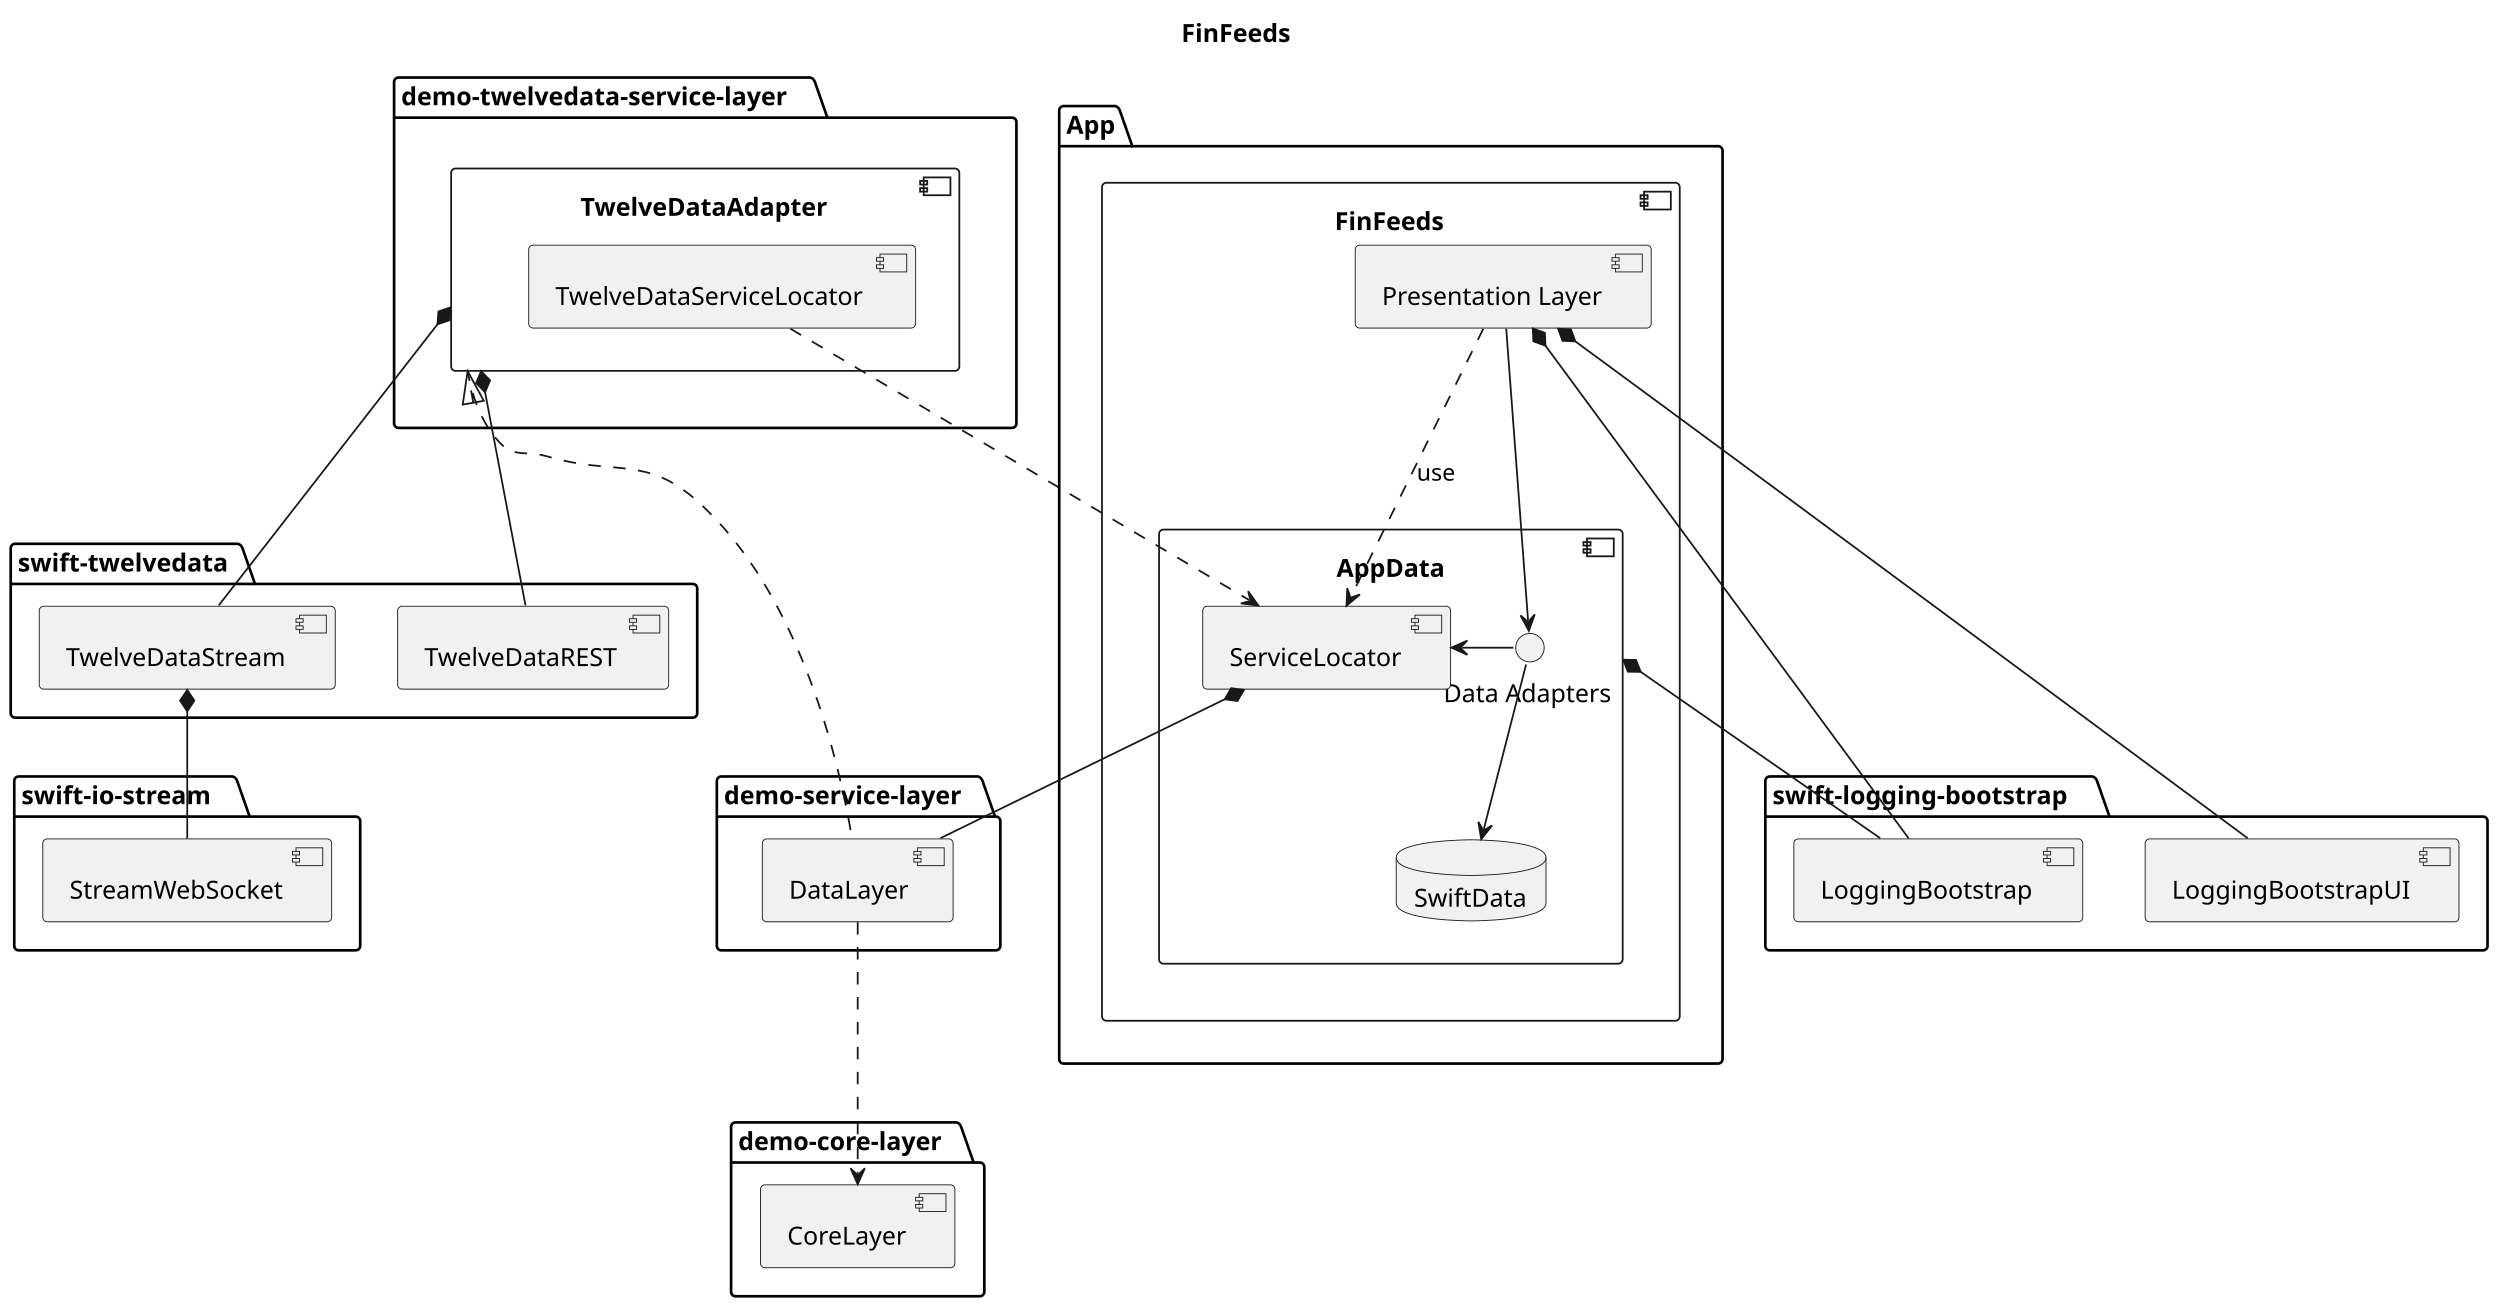
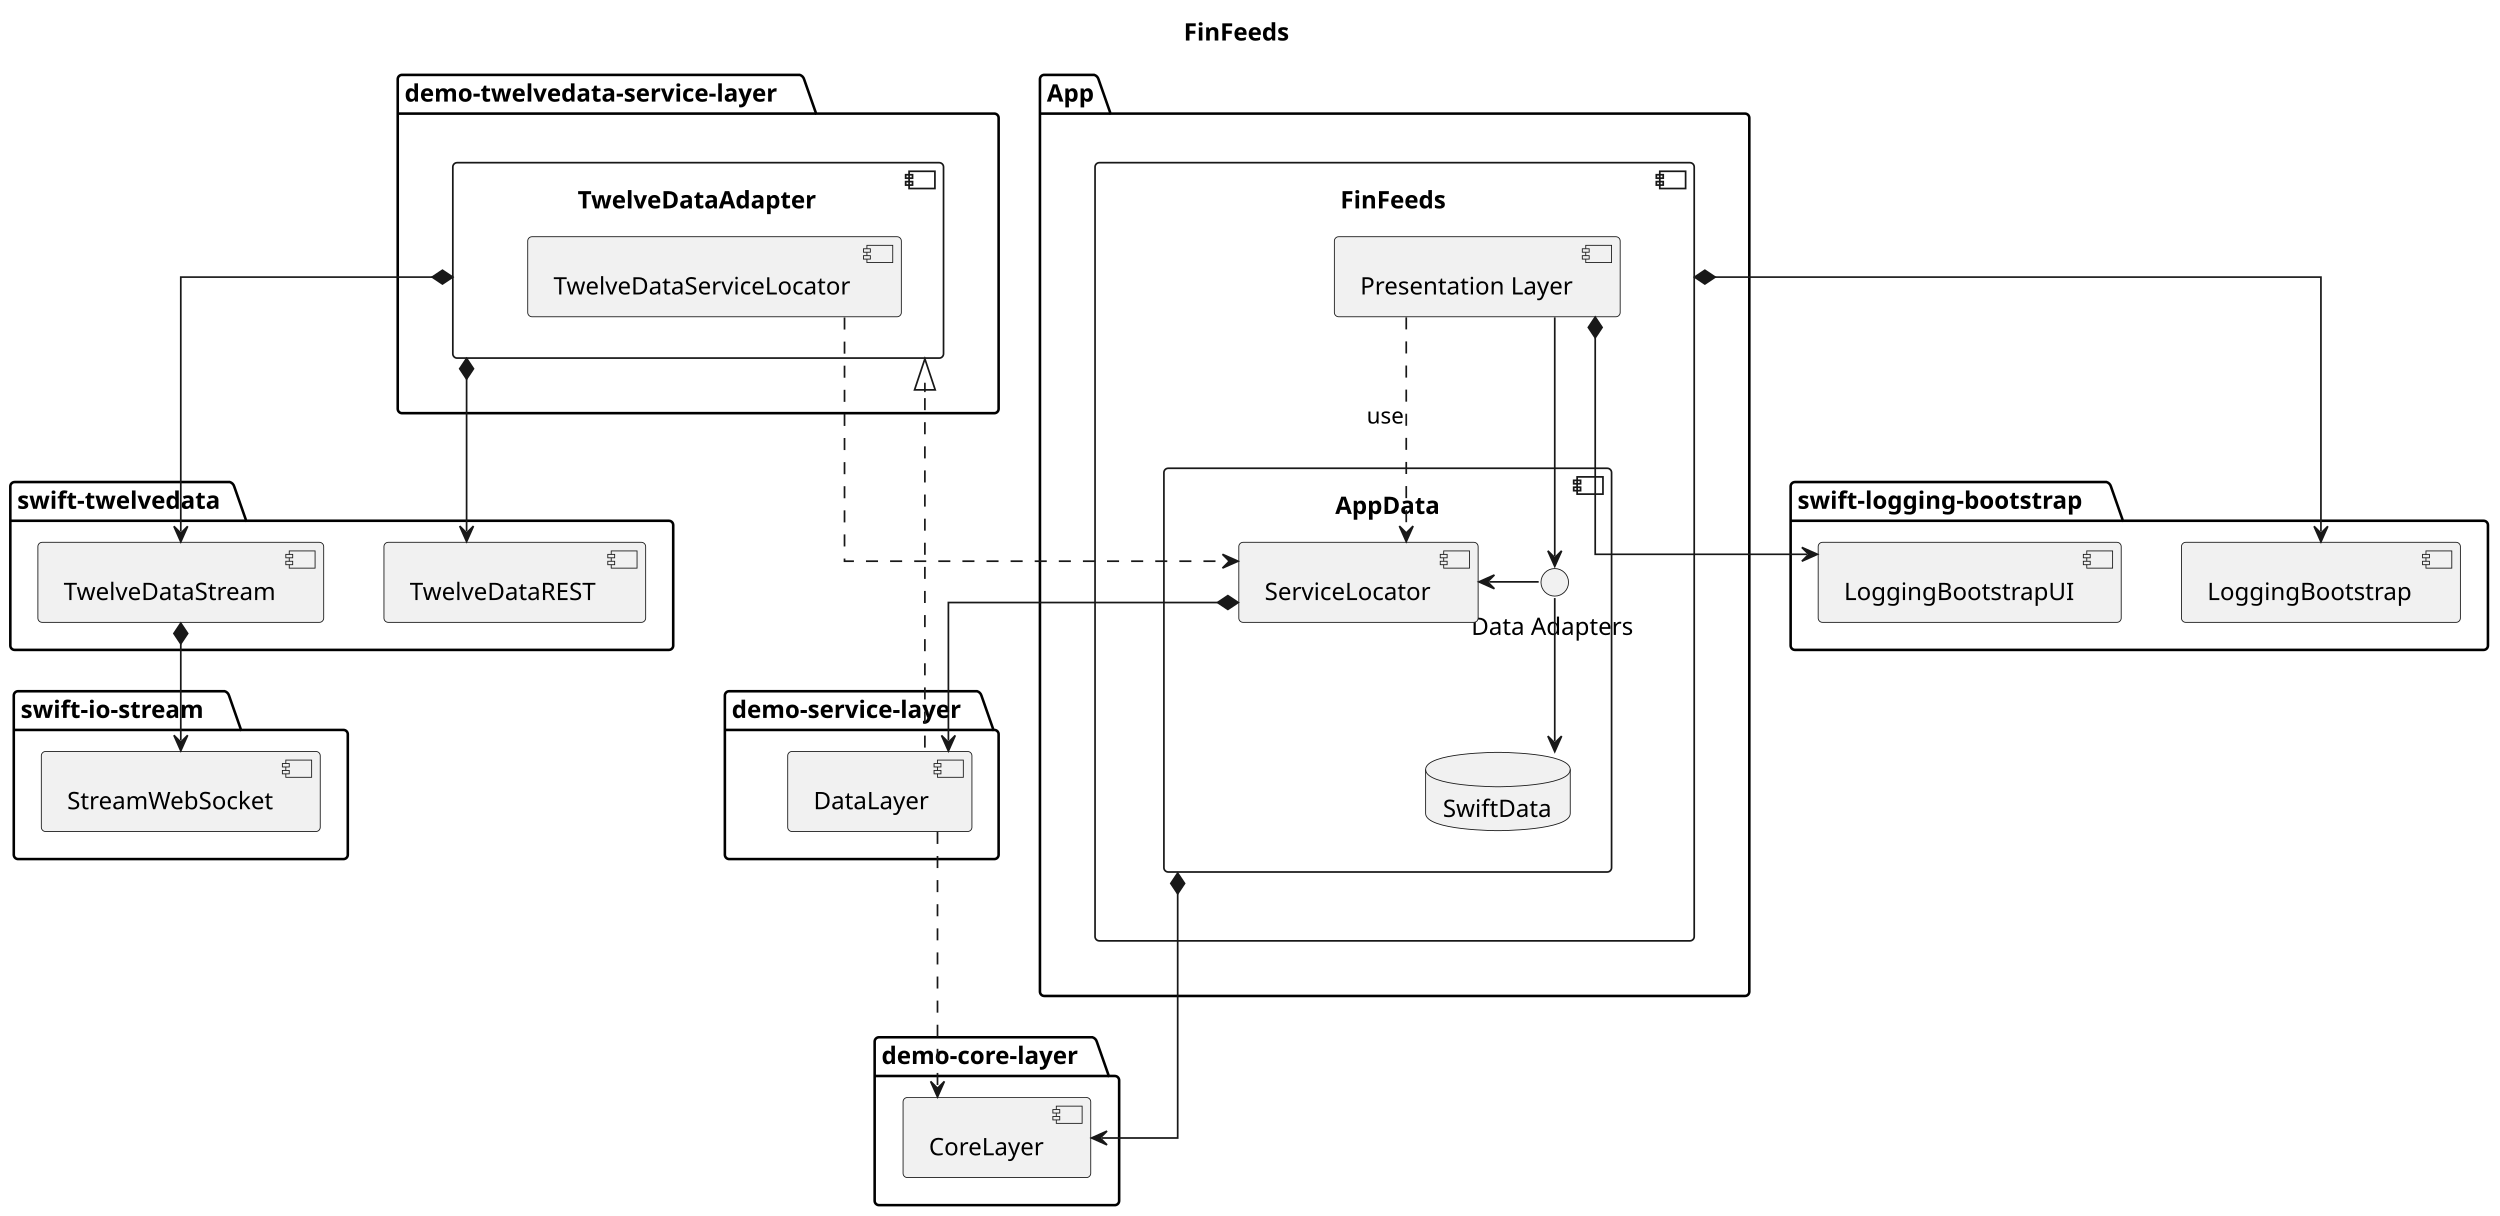
- <svg xmlns="http://www.w3.org/2000/svg" contentStyleType="text/css" height="733px" preserveAspectRatio="none" style="width:1402px;height:733px;background:#FFFFFF;" version="1.1" viewBox="0 0 1402 733" width="1402px" zoomAndPan="magnify">
+ <svg xmlns="http://www.w3.org/2000/svg" contentStyleType="text/css" height="706px" preserveAspectRatio="none" style="width:1452px;height:706px;background:#FFFFFF;" version="1.1" viewBox="0 0 1452 706" width="1452px" zoomAndPan="magnify">
  <defs />
  <g>
-     <text fill="#000000" font-family="sans-serif" font-size="14" font-weight="bold" lengthAdjust="spacing" textLength="63" x="662.5" y="23.535">FinFeeds</text>
+     <text fill="#000000" font-family="sans-serif" font-size="14" font-weight="bold" lengthAdjust="spacing" textLength="63" x="687.5" y="23.535">FinFeeds</text>
    <g id="cluster_demo-core-layer">
-       <path d="M412.5,629.448 L536.5,629.448 A3.75,3.75 0 0 1 539,631.948 L546,651.937 L549.5,651.937 A2.5,2.5 0 0 1 552,654.437 L552,724.438 A2.5,2.5 0 0 1 549.5,726.938 L412.5,726.938 A2.5,2.5 0 0 1 410,724.438 L410,631.948 A2.5,2.5 0 0 1 412.5,629.448 " fill="none" style="stroke:#000000;stroke-width:1.5;" />
-       <line style="stroke:#000000;stroke-width:1.5;" x1="410" x2="546" y1="651.937" y2="651.937" />
-       <text fill="#000000" font-family="sans-serif" font-size="14" font-weight="bold" lengthAdjust="spacing" textLength="123" x="414" y="644.983">demo-core-layer</text>
+       <path d="M510.5,602.448 L634.5,602.448 A3.75,3.75 0 0 1 637,604.948 L644,624.937 L647.5,624.937 A2.5,2.5 0 0 1 650,627.437 L650,697.438 A2.5,2.5 0 0 1 647.5,699.938 L510.5,699.938 A2.5,2.5 0 0 1 508,697.438 L508,604.948 A2.5,2.5 0 0 1 510.5,602.448 " fill="none" style="stroke:#000000;stroke-width:1.5;" />
+       <line style="stroke:#000000;stroke-width:1.5;" x1="508" x2="644" y1="624.937" y2="624.937" />
+       <text fill="#000000" font-family="sans-serif" font-size="14" font-weight="bold" lengthAdjust="spacing" textLength="123" x="512" y="617.983">demo-core-layer</text>
    </g>
    <g id="cluster_demo-service-layer">
-       <path d="M404.5,435.458 L548.5,435.458 A3.75,3.75 0 0 1 551,437.958 L558,457.947 L558.5,457.947 A2.5,2.5 0 0 1 561,460.447 L561,530.448 A2.5,2.5 0 0 1 558.5,532.948 L404.5,532.948 A2.5,2.5 0 0 1 402,530.448 L402,437.958 A2.5,2.5 0 0 1 404.5,435.458 " fill="none" style="stroke:#000000;stroke-width:1.5;" />
-       <line style="stroke:#000000;stroke-width:1.5;" x1="402" x2="558" y1="457.947" y2="457.947" />
-       <text fill="#000000" font-family="sans-serif" font-size="14" font-weight="bold" lengthAdjust="spacing" textLength="143" x="406" y="450.993">demo-service-layer</text>
+       <path d="M423.5,401.458 L567.5,401.458 A3.75,3.75 0 0 1 570,403.958 L577,423.947 L577.5,423.947 A2.5,2.5 0 0 1 580,426.447 L580,496.448 A2.5,2.5 0 0 1 577.5,498.948 L423.5,498.948 A2.5,2.5 0 0 1 421,496.448 L421,403.958 A2.5,2.5 0 0 1 423.5,401.458 " fill="none" style="stroke:#000000;stroke-width:1.5;" />
+       <line style="stroke:#000000;stroke-width:1.5;" x1="421" x2="577" y1="423.947" y2="423.947" />
+       <text fill="#000000" font-family="sans-serif" font-size="14" font-weight="bold" lengthAdjust="spacing" textLength="143" x="425" y="416.993">demo-service-layer</text>
    </g>
    <g id="cluster_demo-twelvedata-service-layer">
-       <path d="M223.5,43.488 L454.5,43.488 A3.75,3.75 0 0 1 457,45.988 L464,65.977 L567.5,65.977 A2.5,2.5 0 0 1 570,68.477 L570,237.478 A2.5,2.5 0 0 1 567.5,239.978 L223.5,239.978 A2.5,2.5 0 0 1 221,237.478 L221,45.988 A2.5,2.5 0 0 1 223.5,43.488 " fill="none" style="stroke:#000000;stroke-width:1.5;" />
-       <line style="stroke:#000000;stroke-width:1.5;" x1="221" x2="464" y1="65.977" y2="65.977" />
-       <text fill="#000000" font-family="sans-serif" font-size="14" font-weight="bold" lengthAdjust="spacing" textLength="230" x="225" y="59.023">demo-twelvedata-service-layer</text>
+       <path d="M233.5,43.488 L464.5,43.488 A3.75,3.75 0 0 1 467,45.988 L474,65.977 L577.5,65.977 A2.5,2.5 0 0 1 580,68.477 L580,237.478 A2.5,2.5 0 0 1 577.5,239.978 L233.5,239.978 A2.5,2.5 0 0 1 231,237.478 L231,45.988 A2.5,2.5 0 0 1 233.5,43.488 " fill="none" style="stroke:#000000;stroke-width:1.5;" />
+       <line style="stroke:#000000;stroke-width:1.5;" x1="231" x2="474" y1="65.977" y2="65.977" />
+       <text fill="#000000" font-family="sans-serif" font-size="14" font-weight="bold" lengthAdjust="spacing" textLength="230" x="235" y="59.023">demo-twelvedata-service-layer</text>
    </g>
    <g id="cluster_TwelveDataAdapter">
-       <rect fill="none" height="113.49" rx="2.5" ry="2.5" style="stroke:#181818;stroke-width:1.0;" width="285" x="253" y="94.488" />
-       <rect fill="none" height="10" style="stroke:#181818;stroke-width:1.0;" width="15" x="518" y="99.488" />
-       <rect fill="none" height="2" style="stroke:#181818;stroke-width:1.0;" width="4" x="516" y="101.488" />
-       <rect fill="none" height="2" style="stroke:#181818;stroke-width:1.0;" width="4" x="516" y="105.488" />
-       <text fill="#000000" font-family="sans-serif" font-size="14" font-weight="bold" lengthAdjust="spacing" textLength="140" x="325.5" y="121.023">TwelveDataAdapter</text>
+       <rect fill="none" height="113.49" rx="2.5" ry="2.5" style="stroke:#181818;stroke-width:1.0;" width="285" x="263" y="94.488" />
+       <rect fill="none" height="10" style="stroke:#181818;stroke-width:1.0;" width="15" x="528" y="99.488" />
+       <rect fill="none" height="2" style="stroke:#181818;stroke-width:1.0;" width="4" x="526" y="101.488" />
+       <rect fill="none" height="2" style="stroke:#181818;stroke-width:1.0;" width="4" x="526" y="105.488" />
+       <text fill="#000000" font-family="sans-serif" font-size="14" font-weight="bold" lengthAdjust="spacing" textLength="140" x="335.5" y="121.023">TwelveDataAdapter</text>
    </g>
    <g id="cluster_swift-twelvedata">
-       <path d="M8.5,304.978 L133.5,304.978 A3.75,3.75 0 0 1 136,307.478 L143,327.467 L388.5,327.467 A2.5,2.5 0 0 1 391,329.967 L391,399.958 A2.5,2.5 0 0 1 388.5,402.458 L8.5,402.458 A2.5,2.5 0 0 1 6,399.958 L6,307.478 A2.5,2.5 0 0 1 8.5,304.978 " fill="none" style="stroke:#000000;stroke-width:1.5;" />
-       <line style="stroke:#000000;stroke-width:1.5;" x1="6" x2="143" y1="327.467" y2="327.467" />
-       <text fill="#000000" font-family="sans-serif" font-size="14" font-weight="bold" lengthAdjust="spacing" textLength="124" x="10" y="320.513">swift-twelvedata</text>
+       <path d="M8.5,279.978 L133.5,279.978 A3.75,3.75 0 0 1 136,282.478 L143,302.467 L388.5,302.467 A2.5,2.5 0 0 1 391,304.967 L391,374.958 A2.5,2.5 0 0 1 388.5,377.458 L8.5,377.458 A2.5,2.5 0 0 1 6,374.958 L6,282.478 A2.5,2.5 0 0 1 8.5,279.978 " fill="none" style="stroke:#000000;stroke-width:1.5;" />
+       <line style="stroke:#000000;stroke-width:1.5;" x1="6" x2="143" y1="302.467" y2="302.467" />
+       <text fill="#000000" font-family="sans-serif" font-size="14" font-weight="bold" lengthAdjust="spacing" textLength="124" x="10" y="295.513">swift-twelvedata</text>
    </g>
    <g id="cluster_swift-logging-bootstrap">
-       <path d="M992.5,435.458 L1173.5,435.458 A3.75,3.75 0 0 1 1176,437.958 L1183,457.947 L1392.5,457.947 A2.5,2.5 0 0 1 1395,460.447 L1395,530.448 A2.5,2.5 0 0 1 1392.5,532.948 L992.5,532.948 A2.5,2.5 0 0 1 990,530.448 L990,437.958 A2.5,2.5 0 0 1 992.5,435.458 " fill="none" style="stroke:#000000;stroke-width:1.5;" />
-       <line style="stroke:#000000;stroke-width:1.5;" x1="990" x2="1183" y1="457.947" y2="457.947" />
-       <text fill="#000000" font-family="sans-serif" font-size="14" font-weight="bold" lengthAdjust="spacing" textLength="180" x="994" y="450.993">swift-logging-bootstrap</text>
+       <path d="M1042.5,279.978 L1223.5,279.978 A3.75,3.75 0 0 1 1226,282.478 L1233,302.467 L1442.5,302.467 A2.5,2.5 0 0 1 1445,304.967 L1445,374.958 A2.5,2.5 0 0 1 1442.5,377.458 L1042.5,377.458 A2.5,2.5 0 0 1 1040,374.958 L1040,282.478 A2.5,2.5 0 0 1 1042.5,279.978 " fill="none" style="stroke:#000000;stroke-width:1.5;" />
+       <line style="stroke:#000000;stroke-width:1.5;" x1="1040" x2="1233" y1="302.467" y2="302.467" />
+       <text fill="#000000" font-family="sans-serif" font-size="14" font-weight="bold" lengthAdjust="spacing" textLength="180" x="1044" y="295.513">swift-logging-bootstrap</text>
    </g>
    <g id="cluster_swift-io-stream">
-       <path d="M10.5,435.458 L130.5,435.458 A3.75,3.75 0 0 1 133,437.958 L140,457.947 L199.5,457.947 A2.5,2.5 0 0 1 202,460.447 L202,530.448 A2.5,2.5 0 0 1 199.5,532.948 L10.5,532.948 A2.5,2.5 0 0 1 8,530.448 L8,437.958 A2.5,2.5 0 0 1 10.5,435.458 " fill="none" style="stroke:#000000;stroke-width:1.5;" />
-       <line style="stroke:#000000;stroke-width:1.5;" x1="8" x2="140" y1="457.947" y2="457.947" />
-       <text fill="#000000" font-family="sans-serif" font-size="14" font-weight="bold" lengthAdjust="spacing" textLength="119" x="12" y="450.993">swift-io-stream</text>
+       <path d="M10.5,401.458 L130.5,401.458 A3.75,3.75 0 0 1 133,403.958 L140,423.947 L199.5,423.947 A2.5,2.5 0 0 1 202,426.447 L202,496.448 A2.5,2.5 0 0 1 199.5,498.948 L10.5,498.948 A2.5,2.5 0 0 1 8,496.448 L8,403.958 A2.5,2.5 0 0 1 10.5,401.458 " fill="none" style="stroke:#000000;stroke-width:1.5;" />
+       <line style="stroke:#000000;stroke-width:1.5;" x1="8" x2="140" y1="423.947" y2="423.947" />
+       <text fill="#000000" font-family="sans-serif" font-size="14" font-weight="bold" lengthAdjust="spacing" textLength="119" x="12" y="416.993">swift-io-stream</text>
    </g>
    <g id="cluster_App">
-       <path d="M596.5,59.488 L625.5,59.488 A3.75,3.75 0 0 1 628,61.988 L635,81.977 L963.5,81.977 A2.5,2.5 0 0 1 966,84.477 L966,593.948 A2.5,2.5 0 0 1 963.5,596.448 L596.5,596.448 A2.5,2.5 0 0 1 594,593.948 L594,61.988 A2.5,2.5 0 0 1 596.5,59.488 " fill="none" style="stroke:#000000;stroke-width:1.5;" />
-       <line style="stroke:#000000;stroke-width:1.5;" x1="594" x2="635" y1="81.977" y2="81.977" />
-       <text fill="#000000" font-family="sans-serif" font-size="14" font-weight="bold" lengthAdjust="spacing" textLength="28" x="598" y="75.023">App</text>
+       <path d="M606.5,43.488 L635.5,43.488 A3.75,3.75 0 0 1 638,45.988 L645,65.977 L1013.5,65.977 A2.5,2.5 0 0 1 1016,68.477 L1016,575.948 A2.5,2.5 0 0 1 1013.5,578.448 L606.5,578.448 A2.5,2.5 0 0 1 604,575.948 L604,45.988 A2.5,2.5 0 0 1 606.5,43.488 " fill="none" style="stroke:#000000;stroke-width:1.5;" />
+       <line style="stroke:#000000;stroke-width:1.5;" x1="604" x2="645" y1="65.977" y2="65.977" />
+       <text fill="#000000" font-family="sans-serif" font-size="14" font-weight="bold" lengthAdjust="spacing" textLength="28" x="608" y="59.023">App</text>
    </g>
    <g id="cluster_FinFeeds">
-       <rect fill="none" height="469.96" rx="2.5" ry="2.5" style="stroke:#181818;stroke-width:1.0;" width="324" x="618" y="102.488" />
-       <rect fill="none" height="10" style="stroke:#181818;stroke-width:1.0;" width="15" x="922" y="107.488" />
-       <rect fill="none" height="2" style="stroke:#181818;stroke-width:1.0;" width="4" x="920" y="109.488" />
-       <rect fill="none" height="2" style="stroke:#181818;stroke-width:1.0;" width="4" x="920" y="113.488" />
-       <text fill="#000000" font-family="sans-serif" font-size="14" font-weight="bold" lengthAdjust="spacing" textLength="63" x="748.5" y="129.023">FinFeeds</text>
+       <rect fill="none" height="451.96" rx="2.5" ry="2.5" style="stroke:#181818;stroke-width:1.0;" width="348" x="636" y="94.488" />
+       <rect fill="none" height="10" style="stroke:#181818;stroke-width:1.0;" width="15" x="964" y="99.488" />
+       <rect fill="none" height="2" style="stroke:#181818;stroke-width:1.0;" width="4" x="962" y="101.488" />
+       <rect fill="none" height="2" style="stroke:#181818;stroke-width:1.0;" width="4" x="962" y="105.488" />
+       <text fill="#000000" font-family="sans-serif" font-size="14" font-weight="bold" lengthAdjust="spacing" textLength="63" x="778.5" y="121.023">FinFeeds</text>
    </g>
    <g id="cluster_AppData">
-       <rect fill="none" height="243.47" rx="2.5" ry="2.5" style="stroke:#181818;stroke-width:1.0;" width="260" x="650" y="296.978" />
-       <rect fill="none" height="10" style="stroke:#181818;stroke-width:1.0;" width="15" x="890" y="301.978" />
-       <rect fill="none" height="2" style="stroke:#181818;stroke-width:1.0;" width="4" x="888" y="303.978" />
-       <rect fill="none" height="2" style="stroke:#181818;stroke-width:1.0;" width="4" x="888" y="307.978" />
-       <text fill="#000000" font-family="sans-serif" font-size="14" font-weight="bold" lengthAdjust="spacing" textLength="61" x="749.5" y="323.513">AppData</text>
+       <rect fill="none" height="234.47" rx="2.5" ry="2.5" style="stroke:#181818;stroke-width:1.0;" width="260" x="676" y="271.978" />
+       <rect fill="none" height="10" style="stroke:#181818;stroke-width:1.0;" width="15" x="916" y="276.978" />
+       <rect fill="none" height="2" style="stroke:#181818;stroke-width:1.0;" width="4" x="914" y="278.978" />
+       <rect fill="none" height="2" style="stroke:#181818;stroke-width:1.0;" width="4" x="914" y="282.978" />
+       <text fill="#000000" font-family="sans-serif" font-size="14" font-weight="bold" lengthAdjust="spacing" textLength="61" x="775.5" y="298.513">AppData</text>
    </g>
    <g id="elem_CoreLayer">
-       <rect fill="#F1F1F1" height="46.488" rx="2.5" ry="2.5" style="stroke:#181818;stroke-width:0.5;" width="109" x="426.5" y="664.448" />
-       <rect fill="#F1F1F1" height="10" style="stroke:#181818;stroke-width:0.5;" width="15" x="515.5" y="669.448" />
-       <rect fill="#F1F1F1" height="2" style="stroke:#181818;stroke-width:0.5;" width="4" x="513.5" y="671.448" />
-       <rect fill="#F1F1F1" height="2" style="stroke:#181818;stroke-width:0.5;" width="4" x="513.5" y="675.448" />
-       <text fill="#000000" font-family="sans-serif" font-size="14" lengthAdjust="spacing" textLength="69" x="441.5" y="697.983">CoreLayer</text>
+       <rect fill="#F1F1F1" height="46.488" rx="2.5" ry="2.5" style="stroke:#181818;stroke-width:0.5;" width="109" x="524.5" y="637.448" />
+       <rect fill="#F1F1F1" height="10" style="stroke:#181818;stroke-width:0.5;" width="15" x="613.5" y="642.448" />
+       <rect fill="#F1F1F1" height="2" style="stroke:#181818;stroke-width:0.5;" width="4" x="611.5" y="644.448" />
+       <rect fill="#F1F1F1" height="2" style="stroke:#181818;stroke-width:0.5;" width="4" x="611.5" y="648.448" />
+       <text fill="#000000" font-family="sans-serif" font-size="14" lengthAdjust="spacing" textLength="69" x="539.5" y="670.983">CoreLayer</text>
    </g>
    <g id="elem_DataLayer">
-       <rect fill="#F1F1F1" height="46.488" rx="2.5" ry="2.5" style="stroke:#181818;stroke-width:0.5;" width="107" x="427.5" y="470.458" />
-       <rect fill="#F1F1F1" height="10" style="stroke:#181818;stroke-width:0.5;" width="15" x="514.5" y="475.458" />
-       <rect fill="#F1F1F1" height="2" style="stroke:#181818;stroke-width:0.5;" width="4" x="512.5" y="477.458" />
-       <rect fill="#F1F1F1" height="2" style="stroke:#181818;stroke-width:0.5;" width="4" x="512.5" y="481.458" />
-       <text fill="#000000" font-family="sans-serif" font-size="14" lengthAdjust="spacing" textLength="67" x="442.5" y="503.993">DataLayer</text>
+       <rect fill="#F1F1F1" height="46.488" rx="2.5" ry="2.5" style="stroke:#181818;stroke-width:0.5;" width="107" x="457.5" y="436.458" />
+       <rect fill="#F1F1F1" height="10" style="stroke:#181818;stroke-width:0.5;" width="15" x="544.5" y="441.458" />
+       <rect fill="#F1F1F1" height="2" style="stroke:#181818;stroke-width:0.5;" width="4" x="542.5" y="443.458" />
+       <rect fill="#F1F1F1" height="2" style="stroke:#181818;stroke-width:0.5;" width="4" x="542.5" y="447.458" />
+       <text fill="#000000" font-family="sans-serif" font-size="14" lengthAdjust="spacing" textLength="67" x="472.5" y="469.993">DataLayer</text>
    </g>
    <g id="elem_TwelveDataServiceLocator">
-       <rect fill="#F1F1F1" height="46.488" rx="2.5" ry="2.5" style="stroke:#181818;stroke-width:0.5;" width="217" x="296.5" y="137.488" />
-       <rect fill="#F1F1F1" height="10" style="stroke:#181818;stroke-width:0.5;" width="15" x="493.5" y="142.488" />
-       <rect fill="#F1F1F1" height="2" style="stroke:#181818;stroke-width:0.5;" width="4" x="491.5" y="144.488" />
-       <rect fill="#F1F1F1" height="2" style="stroke:#181818;stroke-width:0.5;" width="4" x="491.5" y="148.488" />
-       <text fill="#000000" font-family="sans-serif" font-size="14" lengthAdjust="spacing" textLength="177" x="311.5" y="171.023">TwelveDataServiceLocator</text>
+       <rect fill="#F1F1F1" height="46.488" rx="2.5" ry="2.5" style="stroke:#181818;stroke-width:0.5;" width="217" x="306.5" y="137.488" />
+       <rect fill="#F1F1F1" height="10" style="stroke:#181818;stroke-width:0.5;" width="15" x="503.5" y="142.488" />
+       <rect fill="#F1F1F1" height="2" style="stroke:#181818;stroke-width:0.5;" width="4" x="501.5" y="144.488" />
+       <rect fill="#F1F1F1" height="2" style="stroke:#181818;stroke-width:0.5;" width="4" x="501.5" y="148.488" />
+       <text fill="#000000" font-family="sans-serif" font-size="14" lengthAdjust="spacing" textLength="177" x="321.5" y="171.023">TwelveDataServiceLocator</text>
    </g>
    <g id="elem_TwelveDataStream">
-       <rect fill="#F1F1F1" height="46.488" rx="2.5" ry="2.5" style="stroke:#181818;stroke-width:0.5;" width="166" x="22" y="339.978" />
-       <rect fill="#F1F1F1" height="10" style="stroke:#181818;stroke-width:0.5;" width="15" x="168" y="344.978" />
-       <rect fill="#F1F1F1" height="2" style="stroke:#181818;stroke-width:0.5;" width="4" x="166" y="346.978" />
-       <rect fill="#F1F1F1" height="2" style="stroke:#181818;stroke-width:0.5;" width="4" x="166" y="350.978" />
-       <text fill="#000000" font-family="sans-serif" font-size="14" lengthAdjust="spacing" textLength="126" x="37" y="373.513">TwelveDataStream</text>
+       <rect fill="#F1F1F1" height="46.488" rx="2.5" ry="2.5" style="stroke:#181818;stroke-width:0.5;" width="166" x="22" y="314.978" />
+       <rect fill="#F1F1F1" height="10" style="stroke:#181818;stroke-width:0.5;" width="15" x="168" y="319.978" />
+       <rect fill="#F1F1F1" height="2" style="stroke:#181818;stroke-width:0.5;" width="4" x="166" y="321.978" />
+       <rect fill="#F1F1F1" height="2" style="stroke:#181818;stroke-width:0.5;" width="4" x="166" y="325.978" />
+       <text fill="#000000" font-family="sans-serif" font-size="14" lengthAdjust="spacing" textLength="126" x="37" y="348.513">TwelveDataStream</text>
    </g>
    <g id="elem_TwelveDataREST">
-       <rect fill="#F1F1F1" height="46.488" rx="2.5" ry="2.5" style="stroke:#181818;stroke-width:0.5;" width="152" x="223" y="339.978" />
-       <rect fill="#F1F1F1" height="10" style="stroke:#181818;stroke-width:0.5;" width="15" x="355" y="344.978" />
-       <rect fill="#F1F1F1" height="2" style="stroke:#181818;stroke-width:0.5;" width="4" x="353" y="346.978" />
-       <rect fill="#F1F1F1" height="2" style="stroke:#181818;stroke-width:0.5;" width="4" x="353" y="350.978" />
-       <text fill="#000000" font-family="sans-serif" font-size="14" lengthAdjust="spacing" textLength="112" x="238" y="373.513">TwelveDataREST</text>
+       <rect fill="#F1F1F1" height="46.488" rx="2.5" ry="2.5" style="stroke:#181818;stroke-width:0.5;" width="152" x="223" y="314.978" />
+       <rect fill="#F1F1F1" height="10" style="stroke:#181818;stroke-width:0.5;" width="15" x="355" y="319.978" />
+       <rect fill="#F1F1F1" height="2" style="stroke:#181818;stroke-width:0.5;" width="4" x="353" y="321.978" />
+       <rect fill="#F1F1F1" height="2" style="stroke:#181818;stroke-width:0.5;" width="4" x="353" y="325.978" />
+       <text fill="#000000" font-family="sans-serif" font-size="14" lengthAdjust="spacing" textLength="112" x="238" y="348.513">TwelveDataREST</text>
    </g>
    <g id="elem_LoggingBootstrap">
-       <rect fill="#F1F1F1" height="46.488" rx="2.5" ry="2.5" style="stroke:#181818;stroke-width:0.5;" width="162" x="1006" y="470.458" />
-       <rect fill="#F1F1F1" height="10" style="stroke:#181818;stroke-width:0.5;" width="15" x="1148" y="475.458" />
-       <rect fill="#F1F1F1" height="2" style="stroke:#181818;stroke-width:0.5;" width="4" x="1146" y="477.458" />
-       <rect fill="#F1F1F1" height="2" style="stroke:#181818;stroke-width:0.5;" width="4" x="1146" y="481.458" />
-       <text fill="#000000" font-family="sans-serif" font-size="14" lengthAdjust="spacing" textLength="122" x="1021" y="503.993">LoggingBootstrap</text>
+       <rect fill="#F1F1F1" height="46.488" rx="2.5" ry="2.5" style="stroke:#181818;stroke-width:0.5;" width="162" x="1267" y="314.978" />
+       <rect fill="#F1F1F1" height="10" style="stroke:#181818;stroke-width:0.5;" width="15" x="1409" y="319.978" />
+       <rect fill="#F1F1F1" height="2" style="stroke:#181818;stroke-width:0.5;" width="4" x="1407" y="321.978" />
+       <rect fill="#F1F1F1" height="2" style="stroke:#181818;stroke-width:0.5;" width="4" x="1407" y="325.978" />
+       <text fill="#000000" font-family="sans-serif" font-size="14" lengthAdjust="spacing" textLength="122" x="1282" y="348.513">LoggingBootstrap</text>
    </g>
    <g id="elem_LoggingBootstrapUI">
-       <rect fill="#F1F1F1" height="46.488" rx="2.5" ry="2.5" style="stroke:#181818;stroke-width:0.5;" width="176" x="1203" y="470.458" />
-       <rect fill="#F1F1F1" height="10" style="stroke:#181818;stroke-width:0.5;" width="15" x="1359" y="475.458" />
-       <rect fill="#F1F1F1" height="2" style="stroke:#181818;stroke-width:0.5;" width="4" x="1357" y="477.458" />
-       <rect fill="#F1F1F1" height="2" style="stroke:#181818;stroke-width:0.5;" width="4" x="1357" y="481.458" />
-       <text fill="#000000" font-family="sans-serif" font-size="14" lengthAdjust="spacing" textLength="136" x="1218" y="503.993">LoggingBootstrapUI</text>
+       <rect fill="#F1F1F1" height="46.488" rx="2.5" ry="2.5" style="stroke:#181818;stroke-width:0.5;" width="176" x="1056" y="314.978" />
+       <rect fill="#F1F1F1" height="10" style="stroke:#181818;stroke-width:0.5;" width="15" x="1212" y="319.978" />
+       <rect fill="#F1F1F1" height="2" style="stroke:#181818;stroke-width:0.5;" width="4" x="1210" y="321.978" />
+       <rect fill="#F1F1F1" height="2" style="stroke:#181818;stroke-width:0.5;" width="4" x="1210" y="325.978" />
+       <text fill="#000000" font-family="sans-serif" font-size="14" lengthAdjust="spacing" textLength="136" x="1071" y="348.513">LoggingBootstrapUI</text>
    </g>
    <g id="elem_StreamWebSocket">
-       <rect fill="#F1F1F1" height="46.488" rx="2.5" ry="2.5" style="stroke:#181818;stroke-width:0.5;" width="162" x="24" y="470.458" />
-       <rect fill="#F1F1F1" height="10" style="stroke:#181818;stroke-width:0.5;" width="15" x="166" y="475.458" />
-       <rect fill="#F1F1F1" height="2" style="stroke:#181818;stroke-width:0.5;" width="4" x="164" y="477.458" />
-       <rect fill="#F1F1F1" height="2" style="stroke:#181818;stroke-width:0.5;" width="4" x="164" y="481.458" />
-       <text fill="#000000" font-family="sans-serif" font-size="14" lengthAdjust="spacing" textLength="122" x="39" y="503.993">StreamWebSocket</text>
+       <rect fill="#F1F1F1" height="46.488" rx="2.5" ry="2.5" style="stroke:#181818;stroke-width:0.5;" width="162" x="24" y="436.458" />
+       <rect fill="#F1F1F1" height="10" style="stroke:#181818;stroke-width:0.5;" width="15" x="166" y="441.458" />
+       <rect fill="#F1F1F1" height="2" style="stroke:#181818;stroke-width:0.5;" width="4" x="164" y="443.458" />
+       <rect fill="#F1F1F1" height="2" style="stroke:#181818;stroke-width:0.5;" width="4" x="164" y="447.458" />
+       <text fill="#000000" font-family="sans-serif" font-size="14" lengthAdjust="spacing" textLength="122" x="39" y="469.993">StreamWebSocket</text>
    </g>
    <g id="elem_Presentation Layer">
-       <rect fill="#F1F1F1" height="46.488" rx="2.5" ry="2.5" style="stroke:#181818;stroke-width:0.5;" width="166" x="760" y="137.488" />
-       <rect fill="#F1F1F1" height="10" style="stroke:#181818;stroke-width:0.5;" width="15" x="906" y="142.488" />
-       <rect fill="#F1F1F1" height="2" style="stroke:#181818;stroke-width:0.5;" width="4" x="904" y="144.488" />
-       <rect fill="#F1F1F1" height="2" style="stroke:#181818;stroke-width:0.5;" width="4" x="904" y="148.488" />
-       <text fill="#000000" font-family="sans-serif" font-size="14" lengthAdjust="spacing" textLength="126" x="775" y="171.023">Presentation Layer</text>
+       <rect fill="#F1F1F1" height="46.488" rx="2.5" ry="2.5" style="stroke:#181818;stroke-width:0.5;" width="166" x="775" y="137.488" />
+       <rect fill="#F1F1F1" height="10" style="stroke:#181818;stroke-width:0.5;" width="15" x="921" y="142.488" />
+       <rect fill="#F1F1F1" height="2" style="stroke:#181818;stroke-width:0.5;" width="4" x="919" y="144.488" />
+       <rect fill="#F1F1F1" height="2" style="stroke:#181818;stroke-width:0.5;" width="4" x="919" y="148.488" />
+       <text fill="#000000" font-family="sans-serif" font-size="14" lengthAdjust="spacing" textLength="126" x="790" y="171.023">Presentation Layer</text>
    </g>
    <g id="elem_DataAdapters">
-       <ellipse cx="858" cy="363.218" fill="#F1F1F1" rx="8" ry="8" style="stroke:#181818;stroke-width:0.5;" />
-       <text fill="#000000" font-family="sans-serif" font-size="14" lengthAdjust="spacing" textLength="97" x="809.5" y="393.753">Data Adapters</text>
+       <ellipse cx="903" cy="338.218" fill="#F1F1F1" rx="8" ry="8" style="stroke:#181818;stroke-width:0.5;" />
+       <text fill="#000000" font-family="sans-serif" font-size="14" lengthAdjust="spacing" textLength="97" x="854.5" y="368.753">Data Adapters</text>
    </g>
    <g id="elem_ServiceLocator">
-       <rect fill="#F1F1F1" height="46.488" rx="2.5" ry="2.5" style="stroke:#181818;stroke-width:0.5;" width="139" x="674.5" y="339.978" />
-       <rect fill="#F1F1F1" height="10" style="stroke:#181818;stroke-width:0.5;" width="15" x="793.5" y="344.978" />
-       <rect fill="#F1F1F1" height="2" style="stroke:#181818;stroke-width:0.5;" width="4" x="791.5" y="346.978" />
-       <rect fill="#F1F1F1" height="2" style="stroke:#181818;stroke-width:0.5;" width="4" x="791.5" y="350.978" />
-       <text fill="#000000" font-family="sans-serif" font-size="14" lengthAdjust="spacing" textLength="99" x="689.5" y="373.513">ServiceLocator</text>
+       <rect fill="#F1F1F1" height="46.488" rx="2.5" ry="2.5" style="stroke:#181818;stroke-width:0.5;" width="139" x="719.5" y="314.978" />
+       <rect fill="#F1F1F1" height="10" style="stroke:#181818;stroke-width:0.5;" width="15" x="838.5" y="319.978" />
+       <rect fill="#F1F1F1" height="2" style="stroke:#181818;stroke-width:0.5;" width="4" x="836.5" y="321.978" />
+       <rect fill="#F1F1F1" height="2" style="stroke:#181818;stroke-width:0.5;" width="4" x="836.5" y="325.978" />
+       <text fill="#000000" font-family="sans-serif" font-size="14" lengthAdjust="spacing" textLength="99" x="734.5" y="348.513">ServiceLocator</text>
    </g>
    <g id="elem_SwiftData">
-       <path d="M783,480.958 C783,470.958 825,470.958 825,470.958 C825,470.958 867,470.958 867,480.958 L867,506.447 C867,516.447 825,516.447 825,516.447 C825,516.447 783,516.447 783,506.447 L783,480.958 " fill="#F1F1F1" style="stroke:#181818;stroke-width:0.5;" />
-       <path d="M783,480.958 C783,490.958 825,490.958 825,490.958 C825,490.958 867,490.958 867,480.958 " fill="none" style="stroke:#181818;stroke-width:0.5;" />
-       <text fill="#000000" font-family="sans-serif" font-size="14" lengthAdjust="spacing" textLength="64" x="793" y="508.493">SwiftData</text>
+       <path d="M828,446.958 C828,436.958 870,436.958 870,436.958 C870,436.958 912,436.958 912,446.958 L912,472.447 C912,482.447 870,482.447 870,482.447 C870,482.447 828,482.447 828,472.447 L828,446.958 " fill="#F1F1F1" style="stroke:#181818;stroke-width:0.5;" />
+       <path d="M828,446.958 C828,456.958 870,456.958 870,456.958 C870,456.958 912,456.958 912,446.958 " fill="none" style="stroke:#181818;stroke-width:0.5;" />
+       <text fill="#000000" font-family="sans-serif" font-size="14" lengthAdjust="spacing" textLength="64" x="838" y="474.493">SwiftData</text>
    </g>
    <g id="link_DataAdapters_SwiftData">
-       <path d="M855.83,372.648 C850.79,392.298 839.604,435.867 832.164,464.807 " fill="none" id="DataAdapters-to-SwiftData" style="stroke:#181818;stroke-width:1.0;" />
-       <polygon fill="#181818" points="830.67,470.618,836.785,462.898,831.915,465.776,829.037,460.906,830.67,470.618" style="stroke:#181818;stroke-width:1.0;" />
+       <path d="M903,347.348 C903,366.108 903,403.498 903,430.538 " fill="none" id="DataAdapters-to-SwiftData" style="stroke:#181818;stroke-width:1.0;" />
+       <polygon fill="#181818" points="903,436.538,907,427.538,903,431.538,899,427.538,903,436.538" style="stroke:#181818;stroke-width:1.0;" />
    </g>
    <g id="link_DataAdapters_ServiceLocator">
-       <path d="M848.7,363.218 C837.11,363.218 831.51,363.218 819.91,363.218 " fill="none" id="DataAdapters-to-ServiceLocator" style="stroke:#181818;stroke-width:1.0;" />
-       <polygon fill="#181818" points="813.91,363.218,822.91,367.218,818.91,363.218,822.91,359.218,813.91,363.218" style="stroke:#181818;stroke-width:1.0;" />
+       <path d="M893.67,337.938 C885.48,337.938 878.75,337.938 864.95,337.938 " fill="none" id="DataAdapters-to-ServiceLocator" style="stroke:#181818;stroke-width:1.0;" />
+       <polygon fill="#181818" points="858.95,337.938,867.95,341.938,863.95,337.938,867.95,333.938,858.95,337.938" style="stroke:#181818;stroke-width:1.0;" />
    </g>
    <g id="link_DataLayer_CoreLayer">
-       <path d="M481,517.108 C481,553.998 481,621.148 481,658.138 " fill="none" id="DataLayer-to-CoreLayer" style="stroke:#181818;stroke-width:1.0;stroke-dasharray:7.0,7.0;" />
-       <polygon fill="#181818" points="481,664.138,485,655.138,481,659.138,477,655.138,481,664.138" style="stroke:#181818;stroke-width:1.0;" />
+       <path d="M544.5,483.158 C544.5,521.778 544.5,592.358 544.5,631.088 " fill="none" id="DataLayer-to-CoreLayer" style="stroke:#181818;stroke-width:1.0;stroke-dasharray:7.0,7.0;" />
+       <polygon fill="#181818" points="544.5,637.088,548.5,628.088,544.5,632.088,540.5,628.088,544.5,637.088" style="stroke:#181818;stroke-width:1.0;" />
    </g>
    <g id="link_TwelveDataAdapter_DataLayer">
-       <path d="M265.412,225.826 C265.464,226.115 262.427,209.119 262.482,209.409 C263.361,214.041 264.521,218.711 266.037,223.266 C269.068,232.375 273.522,241.021 280,247.978 C288.53,257.128 295,252.408 307,255.978 C344.34,267.058 361.95,255.028 391,280.978 C448.64,332.458 470.56,427.078 477.83,470.218 " fill="none" id="TwelveDataAdapter-backto-DataLayer" style="stroke:#181818;stroke-width:1.0;stroke-dasharray:7.0,7.0;" />
-       <polygon fill="none" points="262.242,208.107,259.505,226.882,271.318,224.769,262.242,208.107" style="stroke:#181818;stroke-width:1.0;" />
+       <path d="M537.17,226.435 C537.17,230.436 537.17,219.5 537.17,223.638 C537.17,231.915 537.17,240.44 537.17,249.116 C537.17,318.521 537.17,397.558 537.17,436.088 " fill="none" id="TwelveDataAdapter-backto-DataLayer" style="stroke:#181818;stroke-width:1.0;stroke-dasharray:7.0,7.0;" />
+       <polygon fill="none" points="537.17,208.435,531.17,226.435,543.17,226.435,537.17,208.435" style="stroke:#181818;stroke-width:1.0;" />
    </g>
    <g id="link_TwelveDataStream_StreamWebSocket">
-       <path d="M105,398.888 C105,422.378 105,446.858 105,470.258 " fill="none" id="TwelveDataStream-backto-StreamWebSocket" style="stroke:#181818;stroke-width:1.0;" />
-       <polygon fill="#181818" points="105,386.888,101,392.888,105,398.888,109,392.888,105,386.888" style="stroke:#181818;stroke-width:1.0;" />
+       <path d="M105,373.928 C105,395.338 105,408.668 105,430.048 " fill="none" id="TwelveDataStream-StreamWebSocket" style="stroke:#181818;stroke-width:1.0;" />
+       <polygon fill="#181818" points="105,361.928,101,367.928,105,373.928,109,367.928,105,361.928" style="stroke:#181818;stroke-width:1.0;" />
+       <polygon fill="#181818" points="105,436.048,109,427.048,105,431.048,101,427.048,105,436.048" style="stroke:#181818;stroke-width:1.0;" />
    </g>
    <g id="link_TwelveDataAdapter_TwelveDataStream">
-       <path d="M245.348,181.847 C245.117,182.144 251.908,173.418 251.669,173.725 C251.19,174.34 250.696,174.975 250.186,175.631 C248.146,178.252 245.858,181.192 243.357,184.406 C233.355,197.26 219.949,214.488 205.409,233.174 C176.327,270.548 142.705,313.758 122.68,339.488 " fill="none" id="TwelveDataAdapter-backto-TwelveDataStream" style="stroke:#181818;stroke-width:1.0;" />
-       <polygon fill="#181818" points="252.718,172.377,245.876,174.655,245.348,181.847,252.19,179.569,252.718,172.377" style="stroke:#181818;stroke-width:1.0;" />
+       <path d="M250.982,160.938 C250.688,160.938 261.951,160.938 261.643,160.938 C261.028,160.938 260.387,160.938 259.719,160.938 C254.382,160.938 247.411,160.938 239.384,160.938 C223.329,160.938 203.046,160.938 183.137,160.938 C143.32,160.938 105,160.938 105,160.938 C105,160.938 105,260.448 105,308.678 " fill="none" id="TwelveDataAdapter-TwelveDataStream" style="stroke:#181818;stroke-width:1.0;" />
+       <polygon fill="#181818" points="262.982,160.938,256.982,156.938,250.982,160.938,256.982,164.938,262.982,160.938" style="stroke:#181818;stroke-width:1.0;" />
+       <polygon fill="#181818" points="105,314.678,109,305.678,105,309.678,101,305.678,105,314.678" style="stroke:#181818;stroke-width:1.0;" />
    </g>
    <g id="link_TwelveDataAdapter_TwelveDataREST">
-       <path d="M272.034,219.948 C272.234,221.001 270.499,211.847 270.702,212.921 C271.11,215.069 271.524,217.257 271.945,219.478 C272.788,223.922 273.656,228.503 274.541,233.174 C281.625,270.548 289.815,313.758 294.69,339.488 " fill="none" id="TwelveDataAdapter-backto-TwelveDataREST" style="stroke:#181818;stroke-width:1.0;" />
-       <polygon fill="#181818" points="269.8,208.158,266.987,214.798,272.034,219.948,274.847,213.308,269.8,208.158" style="stroke:#181818;stroke-width:1.0;" />
+       <path d="M271,220.159 C271,220.616 271,209.759 271,210.219 C271,211.14 271,212.068 271,213.003 C271,216.741 271,220.584 271,224.497 C271,255.803 271,285.623 271,308.558 " fill="none" id="TwelveDataAdapter-TwelveDataREST" style="stroke:#181818;stroke-width:1.0;" />
+       <polygon fill="#181818" points="271,208.159,267,214.159,271,220.159,275,214.159,271,208.159" style="stroke:#181818;stroke-width:1.0;" />
+       <polygon fill="#181818" points="271,314.558,275,305.558,271,309.558,267,305.558,271,314.558" style="stroke:#181818;stroke-width:1.0;" />
    </g>
    <g id="link_TwelveDataServiceLocator_ServiceLocator">
-       <path d="M443.23,184.338 C508.42,222.898 635.216,297.873 700.486,336.483 " fill="none" id="TwelveDataServiceLocator-to-ServiceLocator" style="stroke:#181818;stroke-width:1.0;stroke-dasharray:7.0,7.0;" />
-       <polygon fill="#181818" points="705.65,339.538,699.94,331.513,701.347,336.993,695.867,338.399,705.65,339.538" style="stroke:#181818;stroke-width:1.0;" />
+       <path d="M490.5,184.398 C490.5,230.078 490.5,325.938 490.5,325.938 C490.5,325.938 624.79,325.938 713.02,325.938 " fill="none" id="TwelveDataServiceLocator-to-ServiceLocator" style="stroke:#181818;stroke-width:1.0;stroke-dasharray:7.0,7.0;" />
+       <polygon fill="#181818" points="719.02,325.938,710.02,321.938,714.02,325.938,710.02,329.938,719.02,325.938" style="stroke:#181818;stroke-width:1.0;" />
    </g>
    <g id="link_ServiceLocator_DataLayer">
-       <path d="M686.808,392.156 C638.878,415.577 575.31,446.628 527.39,470.038 " fill="none" id="ServiceLocator-backto-DataLayer" style="stroke:#181818;stroke-width:1.0;" />
-       <polygon fill="#181818" points="697.59,386.888,690.443,385.928,686.808,392.156,693.955,393.116,697.59,386.888" style="stroke:#181818;stroke-width:1.0;" />
+       <path d="M707.15,349.938 C636.88,349.938 550.83,349.938 550.83,349.938 C550.83,349.938 550.83,397.908 550.83,430.158 " fill="none" id="ServiceLocator-DataLayer" style="stroke:#181818;stroke-width:1.0;" />
+       <polygon fill="#181818" points="719.15,349.938,713.15,345.938,707.15,349.938,713.15,353.938,719.15,349.938" style="stroke:#181818;stroke-width:1.0;" />
+       <polygon fill="#181818" points="550.83,436.158,554.83,427.158,550.83,431.158,546.83,427.158,550.83,436.158" style="stroke:#181818;stroke-width:1.0;" />
    </g>
    <g id="link_Presentation Layer_ServiceLocator">
-       <path d="M831.84,184.338 C812.77,222.948 776.817,295.759 757.777,334.309 " fill="none" id="Presentation Layer-to-ServiceLocator" style="stroke:#181818;stroke-width:1.0;stroke-dasharray:7.0,7.0;" />
-       <polygon fill="#181818" points="755.12,339.688,762.692,333.39,757.334,335.205,755.519,329.848,755.12,339.688" style="stroke:#181818;stroke-width:1.0;" />
-       <text fill="#000000" font-family="sans-serif" font-size="13" lengthAdjust="spacing" textLength="22" x="794.5" y="269.547">use</text>
+       <path d="M816.75,184.298 C816.75,218.248 816.75,274.548 816.75,308.548 " fill="none" id="Presentation Layer-to-ServiceLocator" style="stroke:#181818;stroke-width:1.0;stroke-dasharray:7.0,7.0;" />
+       <polygon fill="#181818" points="816.75,314.548,820.75,305.548,816.75,309.548,812.75,305.548,816.75,314.548" style="stroke:#181818;stroke-width:1.0;" />
+       <text fill="#000000" font-family="sans-serif" font-size="13" lengthAdjust="spacing" textLength="22" x="793.75" y="245.997">use</text>
    </g>
    <g id="link_Presentation Layer_LoggingBootstrapUI">
-       <path d="M883.438,191.447 C916.038,215.417 959.34,247.268 1005,280.978 C1098.19,349.768 1208.3,431.368 1260.54,470.118 " fill="none" id="Presentation Layer-backto-LoggingBootstrapUI" style="stroke:#181818;stroke-width:1.0;" />
-       <polygon fill="#181818" points="873.77,184.338,876.234,191.115,883.438,191.447,880.973,184.67,873.77,184.338" style="stroke:#181818;stroke-width:1.0;" />
-     </g>
-     <g id="link_Presentation Layer_LoggingBootstrap">
-       <path d="M866.7,193.877 C911.21,254.257 1025.86,409.768 1070.4,470.188 " fill="none" id="Presentation Layer-backto-LoggingBootstrap" style="stroke:#181818;stroke-width:1.0;" />
-       <polygon fill="#181818" points="859.58,184.218,859.92,191.421,866.7,193.877,866.36,186.674,859.58,184.218" style="stroke:#181818;stroke-width:1.0;" />
-     </g>
-     <g id="link_AppData_LoggingBootstrap">
-       <path d="M920.132,376.812 C922.247,378.281 917.741,375.152 920.344,376.959 C930.753,384.19 944.791,393.94 960.324,404.728 C991.39,426.306 1028.44,452.038 1054.42,470.078 " fill="none" id="AppData-backto-LoggingBootstrap" style="stroke:#181818;stroke-width:1.0;" />
-       <polygon fill="#181818" points="910.276,369.966,912.922,376.674,920.132,376.812,917.486,370.104,910.276,369.966" style="stroke:#181818;stroke-width:1.0;" />
+       <path d="M926.5,196.168 C926.5,240.878 926.5,321.938 926.5,321.938 C926.5,321.938 989.32,321.938 1049.53,321.938 " fill="none" id="Presentation Layer-LoggingBootstrapUI" style="stroke:#181818;stroke-width:1.0;" />
+       <polygon fill="#181818" points="926.5,184.168,922.5,190.168,926.5,196.168,930.5,190.168,926.5,184.168" style="stroke:#181818;stroke-width:1.0;" />
+       <polygon fill="#181818" points="1055.53,321.938,1046.53,317.938,1050.53,321.938,1046.53,325.938,1055.53,321.938" style="stroke:#181818;stroke-width:1.0;" />
+     </g>
+     <g id="link_FinFeeds_LoggingBootstrap">
+       <path d="M996.183,160.938 C996.658,160.938 985.849,160.938 986.359,160.938 C987.378,160.938 988.467,160.938 989.622,160.938 C991.933,160.938 994.51,160.938 997.333,160.938 C1008.625,160.938 1023.848,160.938 1041.647,160.938 C1077.245,160.938 1123.151,160.938 1168.536,160.938 C1259.307,160.938 1348,160.938 1348,160.938 C1348,160.938 1348,260.448 1348,308.678 " fill="none" id="FinFeeds-LoggingBootstrap" style="stroke:#181818;stroke-width:1.0;" />
+       <polygon fill="#181818" points="984.183,160.938,990.183,164.938,996.183,160.938,990.183,156.938,984.183,160.938" style="stroke:#181818;stroke-width:1.0;" />
+       <polygon fill="#181818" points="1348,314.678,1352,305.678,1348,309.678,1344,305.678,1348,314.678" style="stroke:#181818;stroke-width:1.0;" />
+     </g>
+     <g id="link_AppData_CoreLayer">
+       <path d="M684,519.095 C684,520.324 684,511.397 684,512.624 C684,515.079 684,517.53 684,519.975 C684,524.864 684,529.728 684,534.548 C684,544.188 684,553.653 684,562.797 C684,581.084 684,598.084 684,612.624 C684,641.703 684,660.938 684,660.938 C684,660.938 665.36,660.938 639.96,660.938 " fill="none" id="AppData-CoreLayer" style="stroke:#181818;stroke-width:1.0;" />
+       <polygon fill="#181818" points="684,507.095,680,513.095,684,519.095,688,513.095,684,507.095" style="stroke:#181818;stroke-width:1.0;" />
+       <polygon fill="#181818" points="633.96,660.938,642.96,664.938,638.96,660.938,642.96,656.938,633.96,660.938" style="stroke:#181818;stroke-width:1.0;" />
    </g>
    <g id="link_Presentation Layer_DataAdapters">
-       <path d="M844.69,184.338 C848,228.578 854.752,318.815 856.922,347.805 " fill="none" id="Presentation Layer-to-DataAdapters" style="stroke:#181818;stroke-width:1.0;" />
-       <polygon fill="#181818" points="857.37,353.788,860.687,344.515,856.997,348.802,852.709,345.112,857.37,353.788" style="stroke:#181818;stroke-width:1.0;" />
+       <path d="M903,184.298 C903,223.898 903,296.108 903,322.928 " fill="none" id="Presentation Layer-to-DataAdapters" style="stroke:#181818;stroke-width:1.0;" />
+       <polygon fill="#181818" points="903,328.928,907,319.928,903,323.928,899,319.928,903,328.928" style="stroke:#181818;stroke-width:1.0;" />
    </g>
  </g>
</svg>
